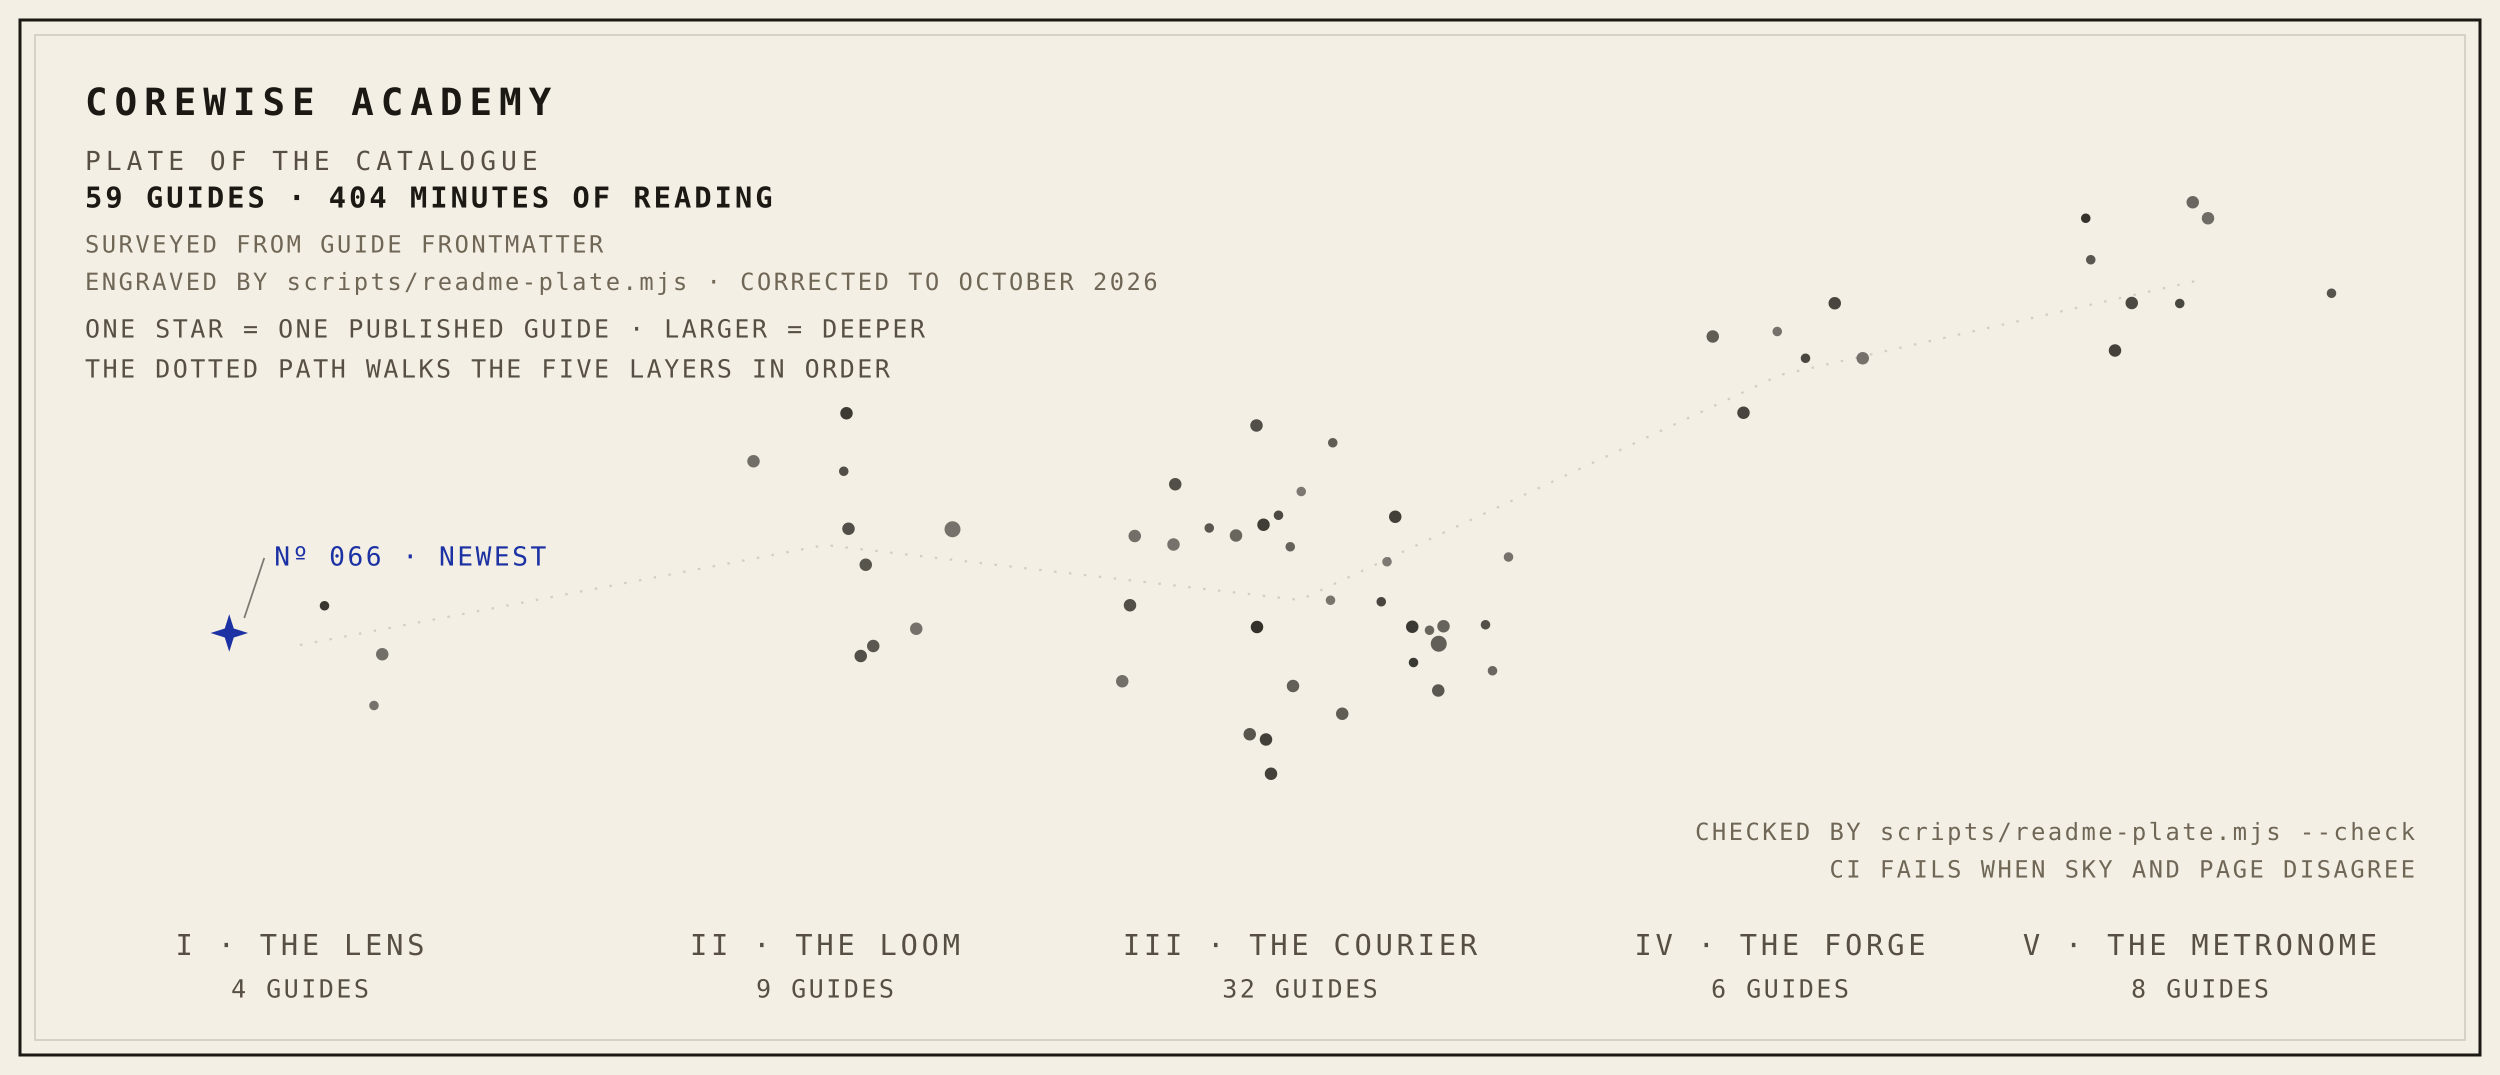
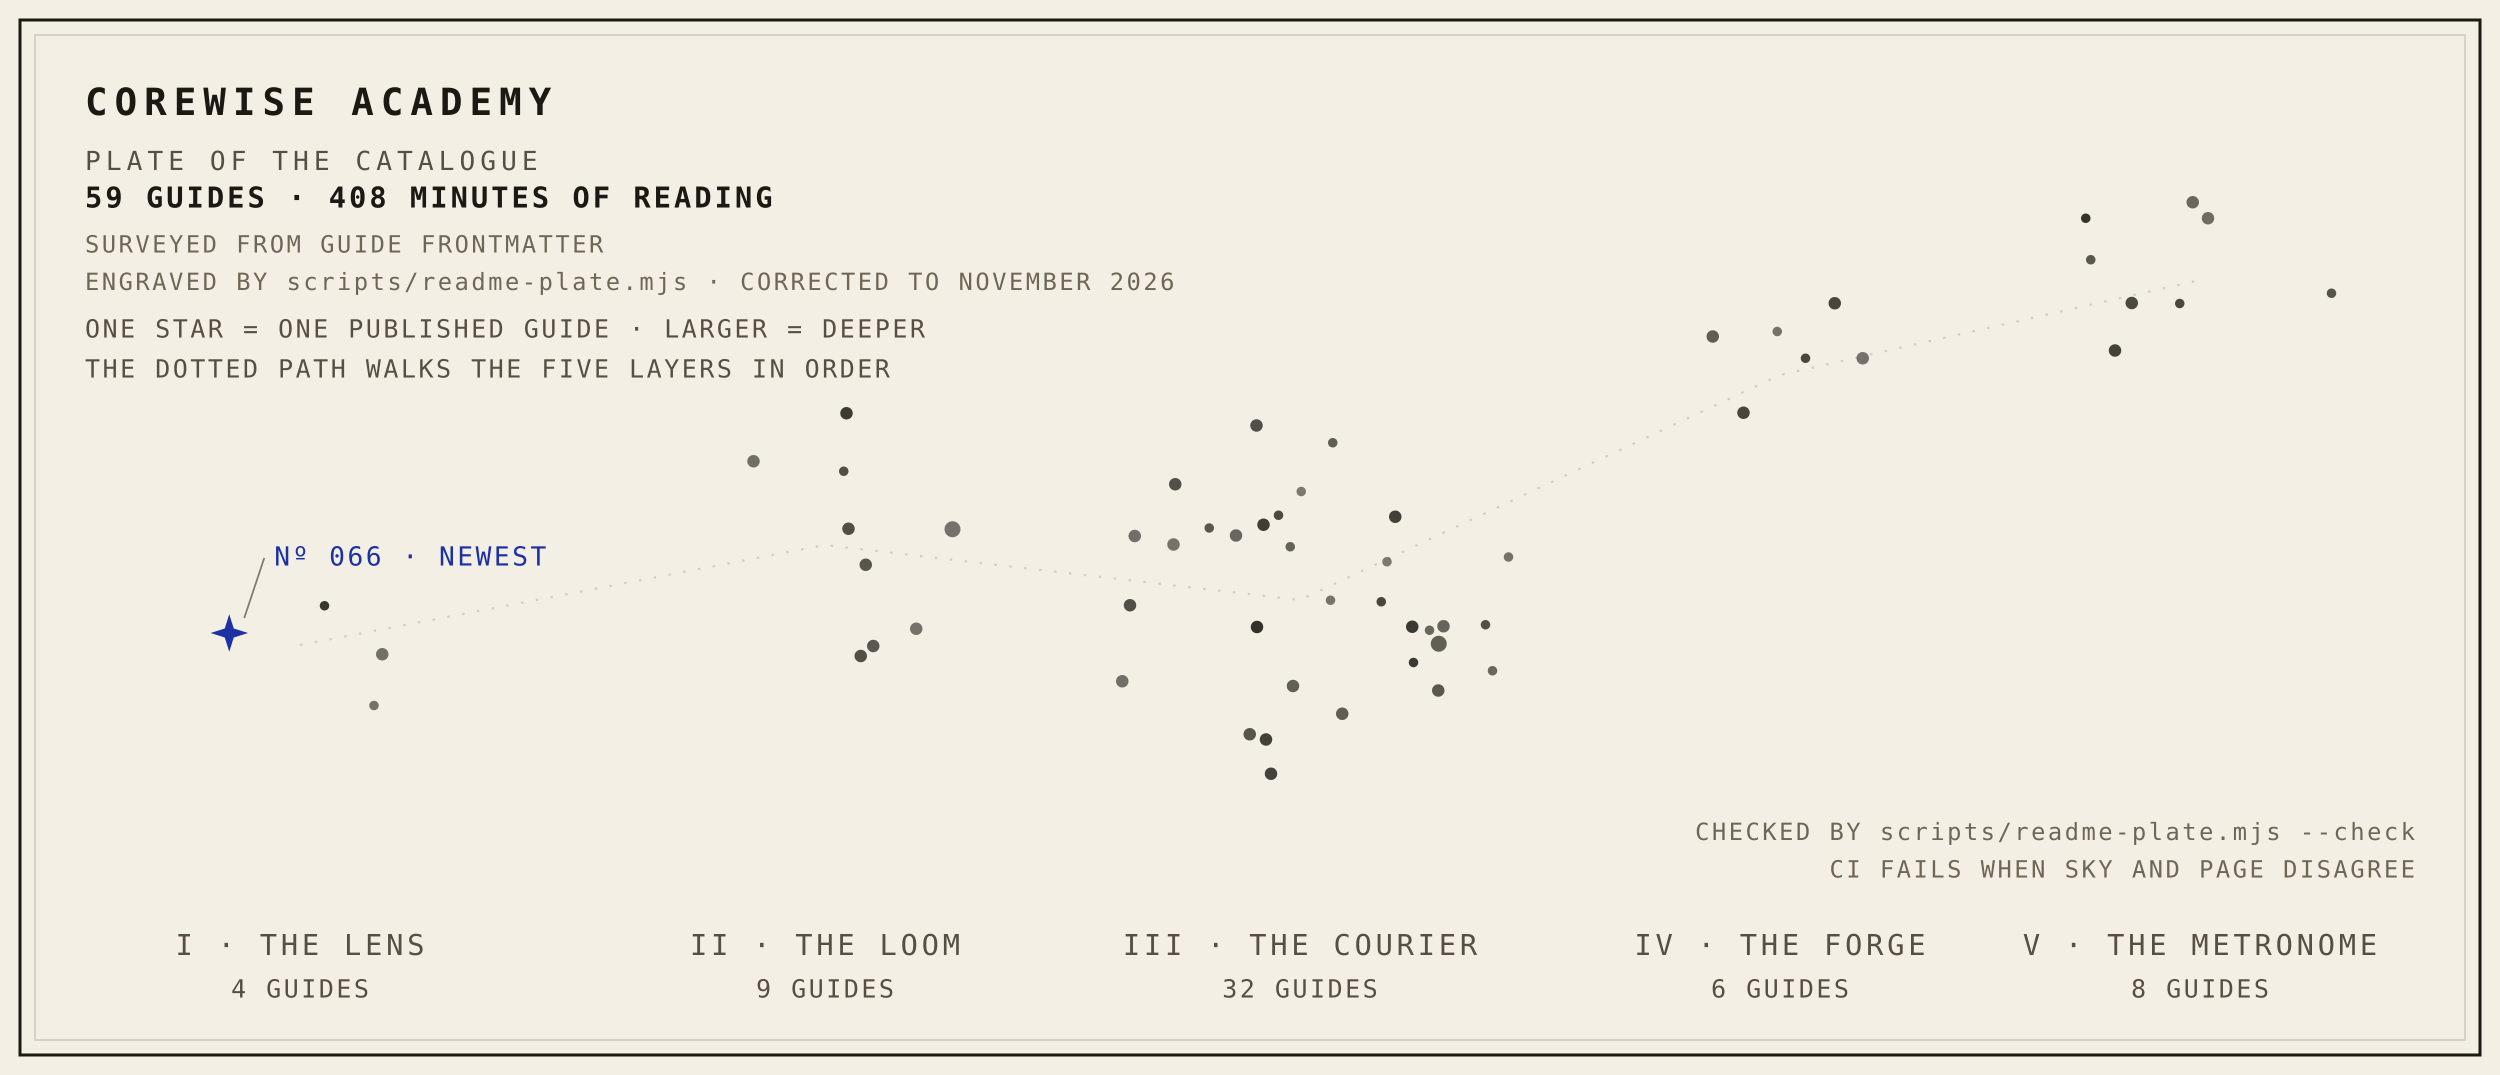
<svg xmlns="http://www.w3.org/2000/svg" viewBox="0 0 1000 430" role="img" aria-label="Chart of the CoreWise Academy catalogue: 59 published guides as stars in five constellations, one per curriculum layer.">
  <g font-family="ui-monospace, 'IBM Plex Mono', SFMono-Regular, Menlo, monospace">
    <rect x="0" y="0" width="1000" height="430" fill="#f3efe4" />
    <rect x="8" y="8" width="984" height="414" fill="none" stroke="#1c1914" stroke-width="1.2" />
    <rect x="14" y="14" width="972" height="402" fill="none" stroke="#1c1914" stroke-opacity="0.16" stroke-width="0.7" />
    <path d="M 120 258 L 330 218 L 520 240 L 712 150 L 880 112" fill="none" stroke="#1c1914" stroke-opacity="0.16" stroke-width="0.9" stroke-dasharray="1 5" />
    <path d="M12 0 L14.88 9.12 L24 12 L14.88 14.88 L12 24 L9.12 14.88 L0 12 L9.12 9.12 Z" transform="translate(84.20 245.70) scale(0.625)" fill="#1c31a4" />
    <circle cx="129.8" cy="242.3" r="1.9" fill="#1c1914" fill-opacity="0.86" />
    <circle cx="149.6" cy="282.2" r="1.9" fill="#1c1914" fill-opacity="0.58" />
    <circle cx="152.9" cy="261.7" r="2.5" fill="#1c1914" fill-opacity="0.6" />
    <text x="120" y="382" text-anchor="middle" font-size="11.5" letter-spacing="1.5" fill="#574f43">I · THE LENS</text>
    <text x="120" y="399" text-anchor="middle" font-size="10" letter-spacing="1" fill="#574f43">4 GUIDES</text>
    <circle cx="337.5" cy="188.5" r="1.9" fill="#1c1914" fill-opacity="0.75" />
    <circle cx="381" cy="211.7" r="3.2" fill="#1c1914" fill-opacity="0.58" />
    <circle cx="301.4" cy="184.5" r="2.5" fill="#1c1914" fill-opacity="0.6" />
    <circle cx="349.3" cy="258.4" r="2.5" fill="#1c1914" fill-opacity="0.7" />
    <circle cx="338.6" cy="165.3" r="2.5" fill="#1c1914" fill-opacity="0.84" />
    <circle cx="344.3" cy="262.4" r="2.5" fill="#1c1914" fill-opacity="0.75" />
    <circle cx="366.5" cy="251.5" r="2.5" fill="#1c1914" fill-opacity="0.58" />
    <circle cx="346.3" cy="225.9" r="2.5" fill="#1c1914" fill-opacity="0.72" />
    <circle cx="339.4" cy="211.5" r="2.5" fill="#1c1914" fill-opacity="0.75" />
    <text x="330" y="382" text-anchor="middle" font-size="11.5" letter-spacing="1.5" fill="#574f43">II · THE LOOM</text>
    <text x="330" y="399" text-anchor="middle" font-size="10" letter-spacing="1" fill="#574f43">9 GUIDES</text>
    <circle cx="575.3" cy="276.2" r="2.5" fill="#1c1914" fill-opacity="0.71" />
    <circle cx="469.4" cy="217.8" r="2.5" fill="#1c1914" fill-opacity="0.58" />
    <circle cx="564.9" cy="250.7" r="2.5" fill="#1c1914" fill-opacity="0.85" />
    <circle cx="516.1" cy="218.7" r="1.9" fill="#1c1914" fill-opacity="0.66" />
    <circle cx="448.9" cy="272.5" r="2.5" fill="#1c1914" fill-opacity="0.6" />
    <circle cx="536.9" cy="285.5" r="2.5" fill="#1c1914" fill-opacity="0.68" />
    <circle cx="506.4" cy="295.8" r="2.5" fill="#1c1914" fill-opacity="0.82" />
    <circle cx="552.5" cy="240.7" r="1.9" fill="#1c1914" fill-opacity="0.79" />
    <circle cx="505.4" cy="209.9" r="2.5" fill="#1c1914" fill-opacity="0.83" />
    <circle cx="517.2" cy="274.4" r="2.5" fill="#1c1914" fill-opacity="0.67" />
    <circle cx="483.7" cy="211.2" r="1.9" fill="#1c1914" fill-opacity="0.71" />
    <circle cx="533.1" cy="177.1" r="1.9" fill="#1c1914" fill-opacity="0.68" />
    <circle cx="571.8" cy="252.1" r="1.9" fill="#1c1914" fill-opacity="0.64" />
    <circle cx="494.4" cy="214.2" r="2.5" fill="#1c1914" fill-opacity="0.64" />
    <circle cx="520.5" cy="196.6" r="1.9" fill="#1c1914" fill-opacity="0.55" />
    <circle cx="575.5" cy="257.5" r="3.2" fill="#1c1914" fill-opacity="0.67" />
    <circle cx="453.9" cy="214.4" r="2.5" fill="#1c1914" fill-opacity="0.59" />
    <circle cx="532.2" cy="240.1" r="1.9" fill="#1c1914" fill-opacity="0.57" />
    <circle cx="470.1" cy="193.7" r="2.5" fill="#1c1914" fill-opacity="0.75" />
    <circle cx="502.6" cy="170.2" r="2.5" fill="#1c1914" fill-opacity="0.75" />
    <circle cx="452" cy="242.1" r="2.5" fill="#1c1914" fill-opacity="0.75" />
    <circle cx="499.9" cy="293.7" r="2.5" fill="#1c1914" fill-opacity="0.72" />
    <circle cx="508.4" cy="309.5" r="2.5" fill="#1c1914" fill-opacity="0.81" />
    <circle cx="511.4" cy="206.1" r="1.9" fill="#1c1914" fill-opacity="0.77" />
    <circle cx="603.4" cy="222.8" r="1.9" fill="#1c1914" fill-opacity="0.58" />
    <circle cx="502.8" cy="250.8" r="2.5" fill="#1c1914" fill-opacity="0.89" />
    <circle cx="577.4" cy="250.5" r="2.5" fill="#1c1914" fill-opacity="0.65" />
    <circle cx="565.4" cy="265" r="1.9" fill="#1c1914" fill-opacity="0.85" />
    <circle cx="597" cy="268.3" r="1.9" fill="#1c1914" fill-opacity="0.63" />
    <circle cx="594.2" cy="249.9" r="1.9" fill="#1c1914" fill-opacity="0.74" />
    <circle cx="554.8" cy="224.7" r="1.9" fill="#1c1914" fill-opacity="0.55" />
    <circle cx="558.1" cy="206.7" r="2.5" fill="#1c1914" fill-opacity="0.82" />
    <text x="520" y="382" text-anchor="middle" font-size="11.5" letter-spacing="1.5" fill="#574f43">III · THE COURIER</text>
    <text x="520" y="399" text-anchor="middle" font-size="10" letter-spacing="1" fill="#574f43">32 GUIDES</text>
    <circle cx="710.9" cy="132.6" r="1.9" fill="#1c1914" fill-opacity="0.58" />
    <circle cx="745.1" cy="143.3" r="2.5" fill="#1c1914" fill-opacity="0.58" />
    <circle cx="722.2" cy="143.3" r="1.9" fill="#1c1914" fill-opacity="0.78" />
    <circle cx="697.4" cy="165.1" r="2.5" fill="#1c1914" fill-opacity="0.79" />
    <circle cx="685.1" cy="134.6" r="2.5" fill="#1c1914" fill-opacity="0.68" />
    <circle cx="733.9" cy="121.3" r="2.5" fill="#1c1914" fill-opacity="0.79" />
    <text x="712" y="382" text-anchor="middle" font-size="11.5" letter-spacing="1.5" fill="#574f43">IV · THE FORGE</text>
    <text x="712" y="399" text-anchor="middle" font-size="10" letter-spacing="1" fill="#574f43">6 GUIDES</text>
    <circle cx="846" cy="140.2" r="2.5" fill="#1c1914" fill-opacity="0.81" />
    <circle cx="852.7" cy="121.2" r="2.5" fill="#1c1914" fill-opacity="0.77" />
    <circle cx="871.9" cy="121.4" r="1.9" fill="#1c1914" fill-opacity="0.78" />
    <circle cx="883.2" cy="87.3" r="2.5" fill="#1c1914" fill-opacity="0.61" />
    <circle cx="836.3" cy="103.9" r="1.9" fill="#1c1914" fill-opacity="0.71" />
    <circle cx="877.1" cy="80.9" r="2.5" fill="#1c1914" fill-opacity="0.63" />
    <circle cx="932.6" cy="117.3" r="1.9" fill="#1c1914" fill-opacity="0.73" />
    <circle cx="834.3" cy="87.3" r="1.9" fill="#1c1914" fill-opacity="0.88" />
    <text x="880" y="382" text-anchor="middle" font-size="11.5" letter-spacing="1.5" fill="#574f43">V · THE METRONOME</text>
    <text x="880" y="399" text-anchor="middle" font-size="10" letter-spacing="1" fill="#574f43">8 GUIDES</text>
    <path d="M 97.7 247.2 L 105.7 223.2" stroke="#1c1914" stroke-opacity="0.55" stroke-width="0.7" fill="none" />
    <text x="109.7" y="226.2" font-size="10.5" letter-spacing="1" fill="#1c31a4">Nº 066 · NEWEST</text>
    <text x="34" y="46" font-size="15" letter-spacing="2.8" fill="#1c1914" font-weight="600">COREWISE ACADEMY</text>
    <text x="34" y="68" font-size="10.5" letter-spacing="2" fill="#574f43" font-weight="400">PLATE OF THE CATALOGUE</text>
-     <text x="34" y="83" font-size="11.5" letter-spacing="1.2" fill="#1c1914" font-weight="600">59 GUIDES · 404 MINUTES OF READING</text>
+     <text x="34" y="83" font-size="11.5" letter-spacing="1.2" fill="#1c1914" font-weight="600">59 GUIDES · 408 MINUTES OF READING</text>
    <text x="34" y="101" font-size="9.5" letter-spacing="1" fill="#6f6656" font-weight="400">SURVEYED FROM GUIDE FRONTMATTER</text>
-     <text x="34" y="116" font-size="9.5" letter-spacing="1" fill="#6f6656" font-weight="400">ENGRAVED BY scripts/readme-plate.mjs · CORRECTED TO OCTOBER 2026</text>
+     <text x="34" y="116" font-size="9.5" letter-spacing="1" fill="#6f6656" font-weight="400">ENGRAVED BY scripts/readme-plate.mjs · CORRECTED TO NOVEMBER 2026</text>
    <text x="34" y="135" font-size="10" letter-spacing="1" fill="#574f43">ONE STAR = ONE PUBLISHED GUIDE · LARGER = DEEPER</text>
    <text x="34" y="151" font-size="10" letter-spacing="1" fill="#574f43">THE DOTTED PATH WALKS THE FIVE LAYERS IN ORDER</text>
    <text x="966" y="336" text-anchor="end" font-size="9.5" letter-spacing="1" fill="#6f6656">CHECKED BY scripts/readme-plate.mjs --check</text>
    <text x="966" y="351" text-anchor="end" font-size="9.5" letter-spacing="1" fill="#6f6656">CI FAILS WHEN SKY AND PAGE DISAGREE</text>
  </g>
</svg>
